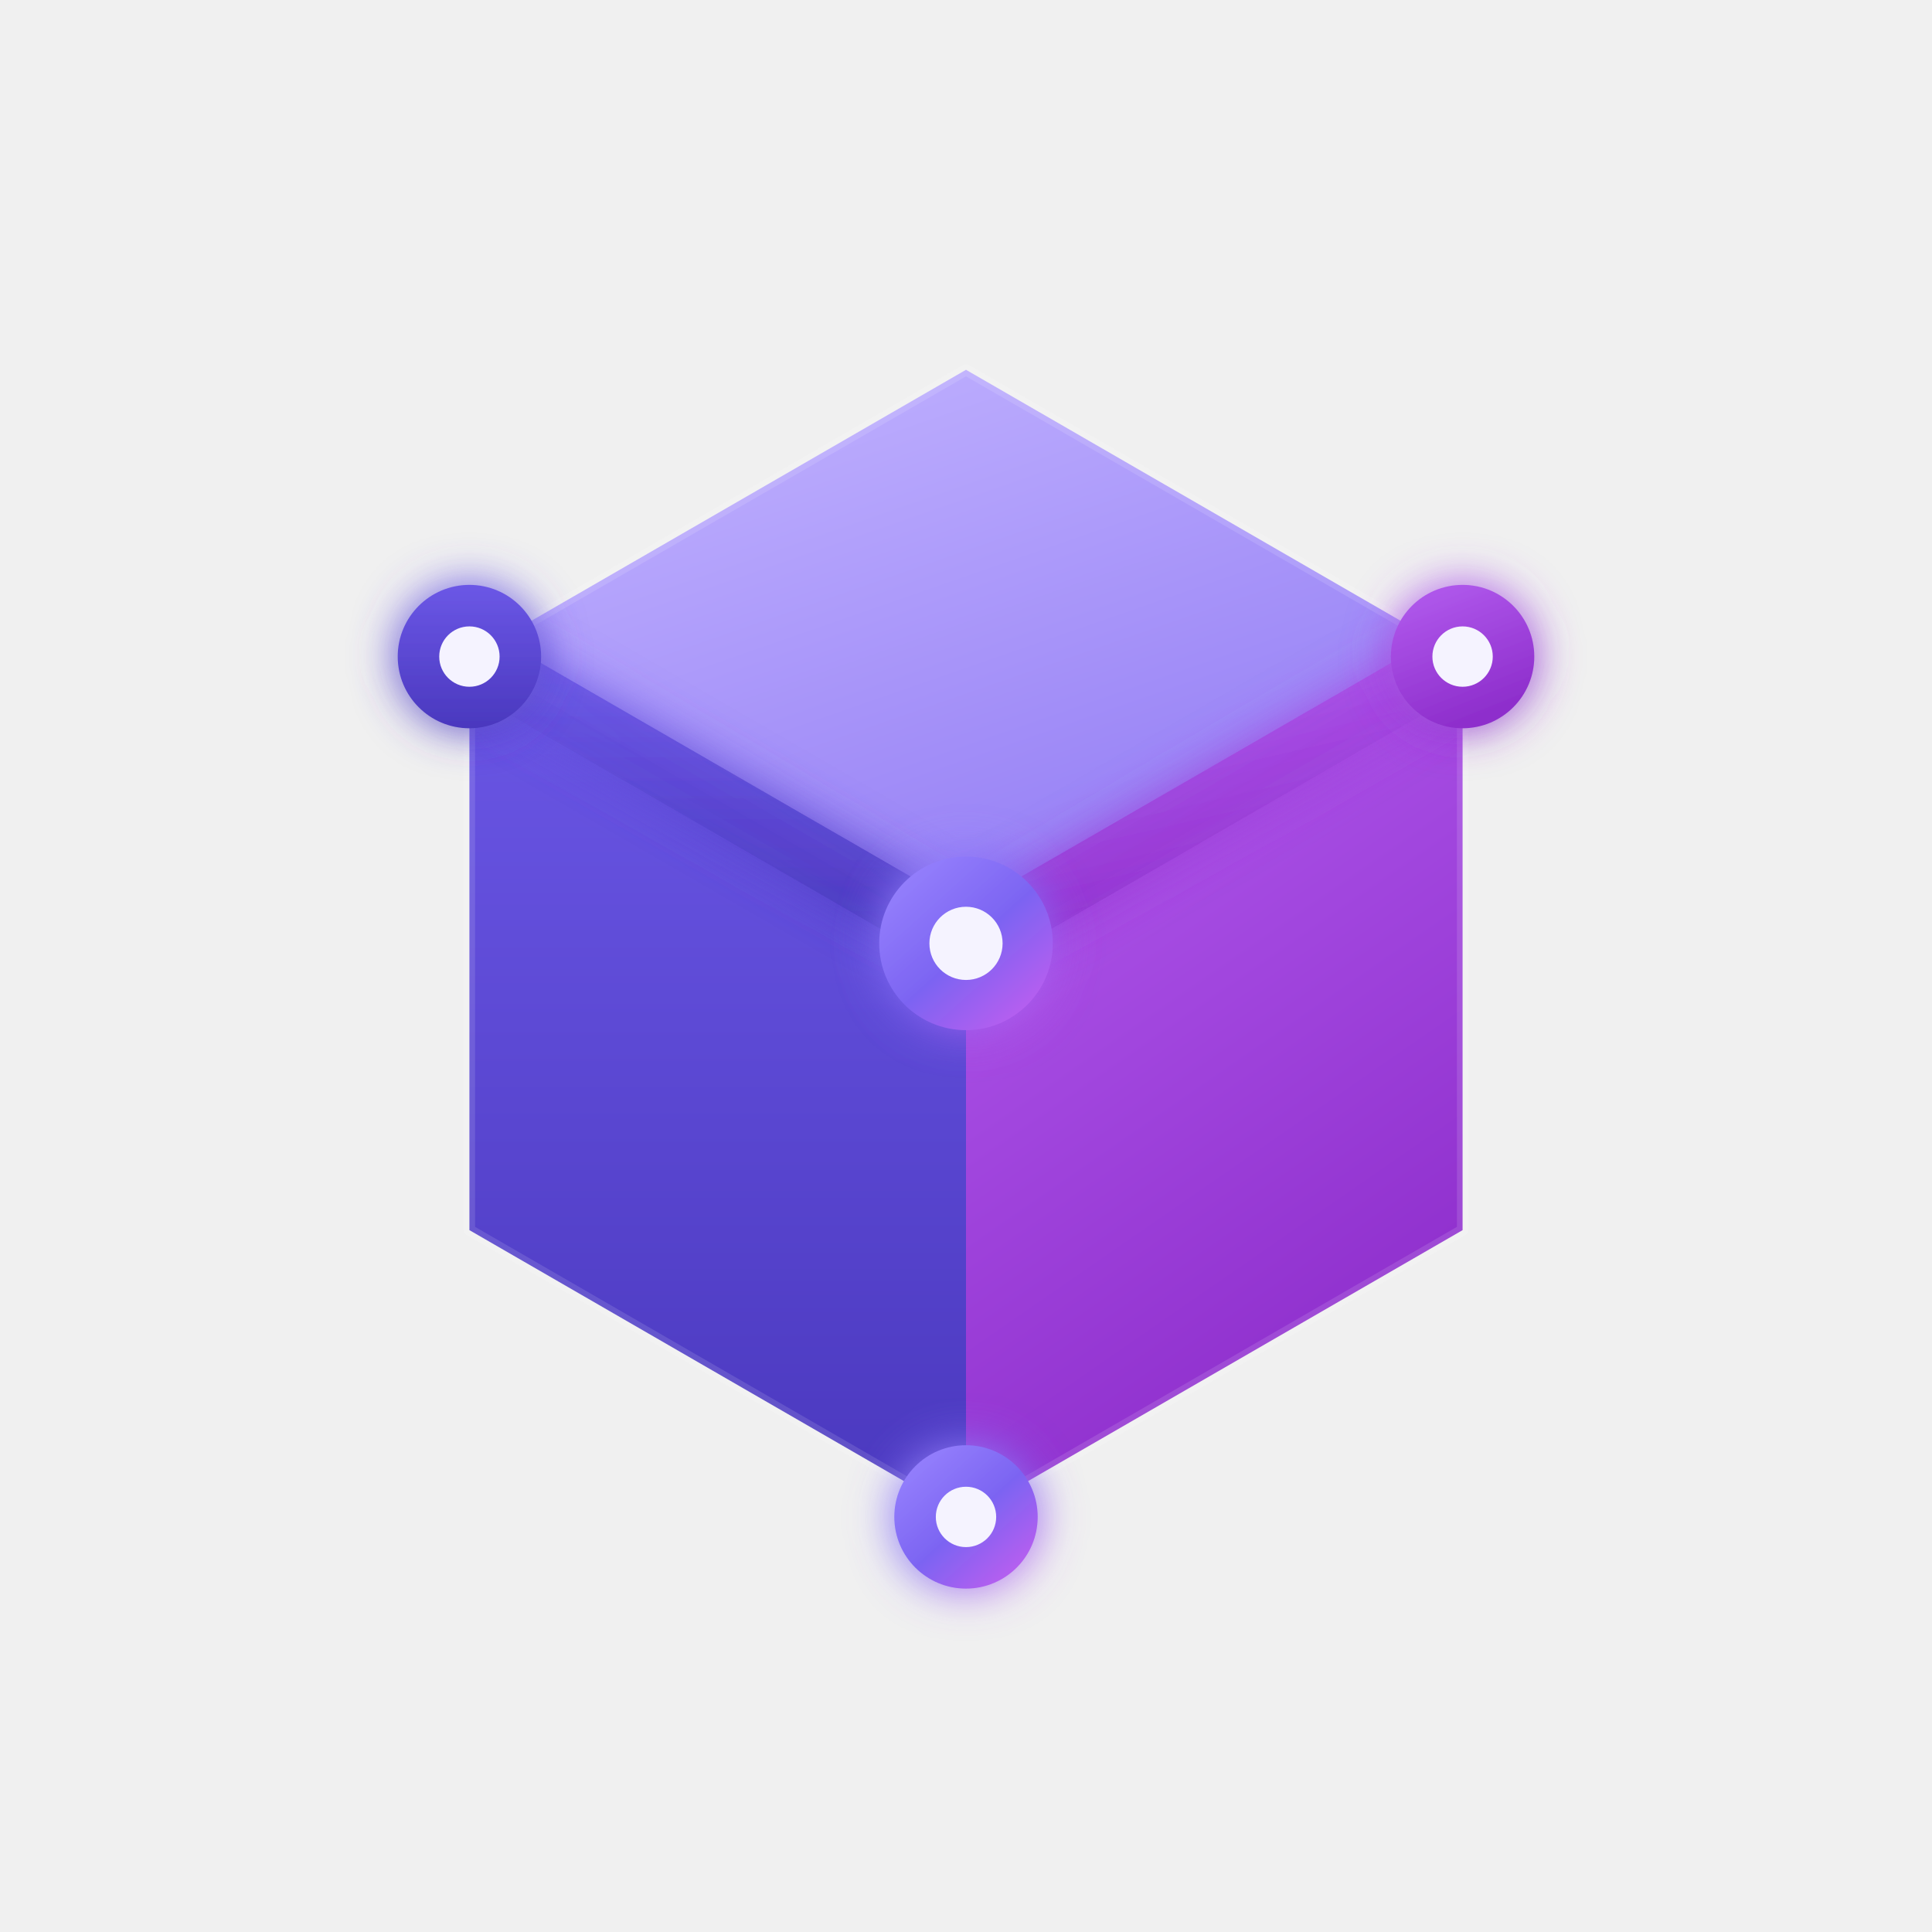
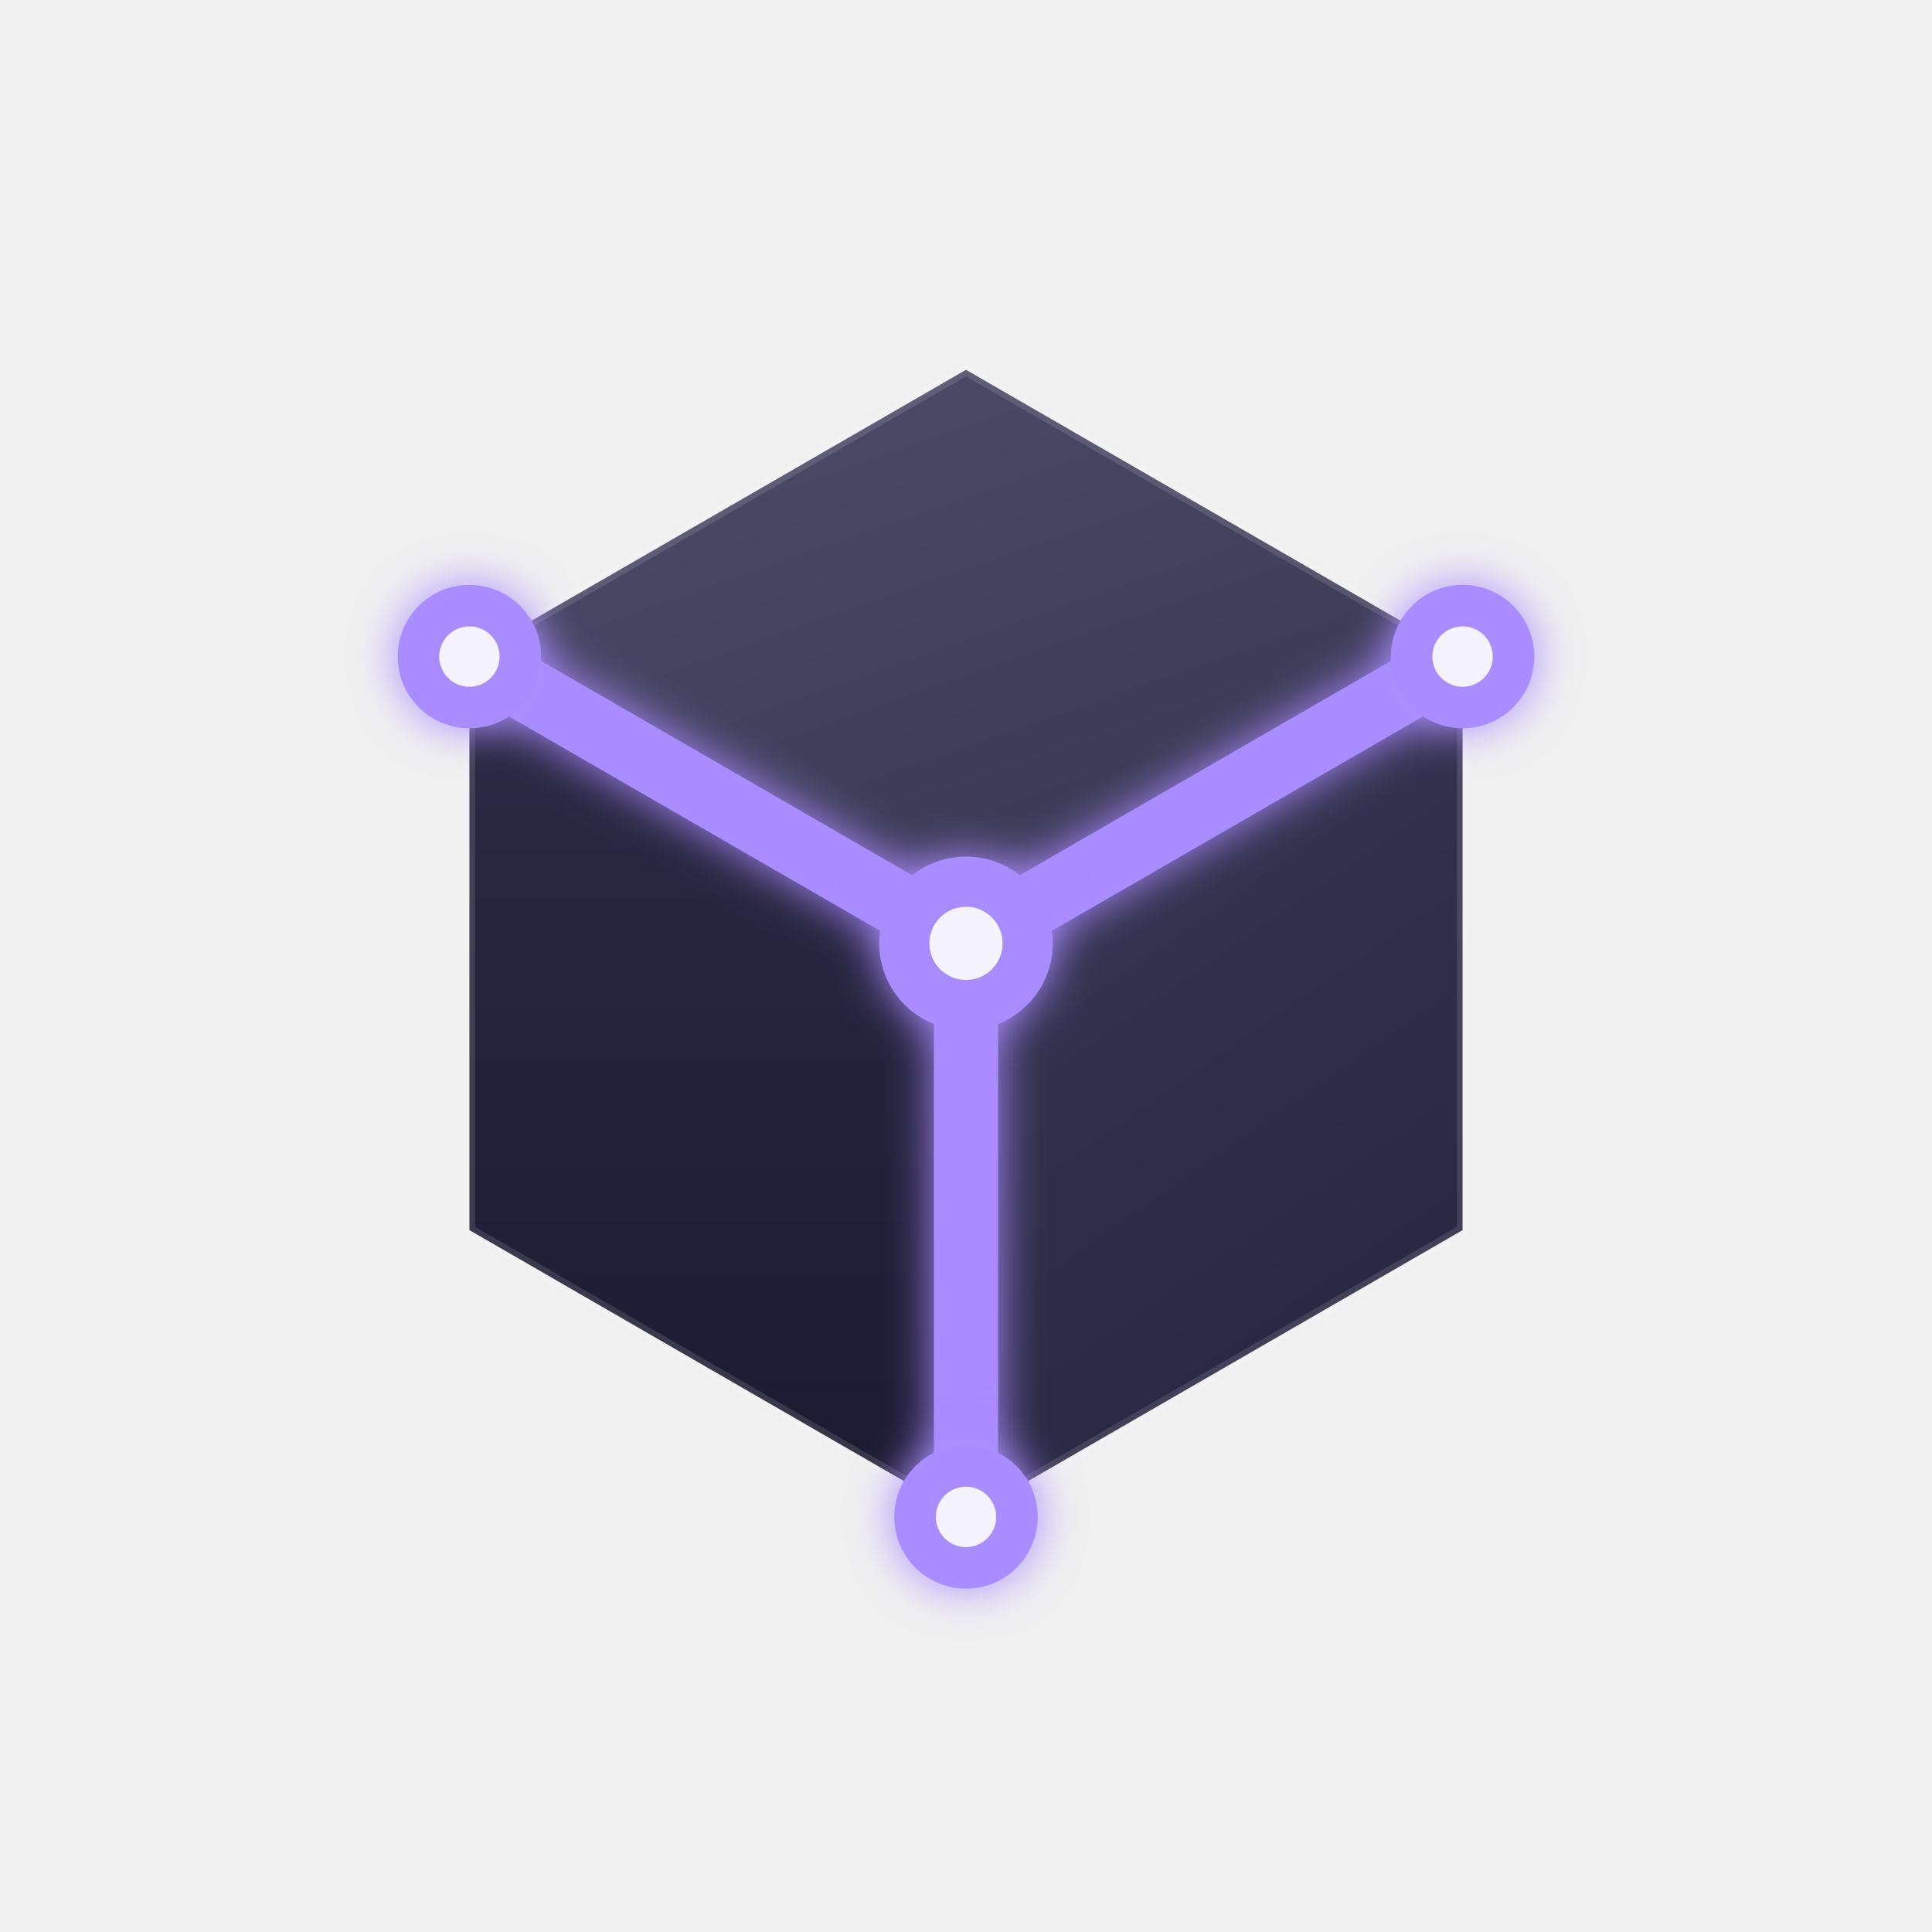
<svg xmlns="http://www.w3.org/2000/svg" width="512" height="512" viewBox="0 0 512 512">
  <defs>
    <linearGradient id="brand" x1="0.05" y1="0" x2="0.95" y2="1">
      <stop offset="0%" stop-color="#9A86FF" />
      <stop offset="52%" stop-color="#7C64F2" />
      <stop offset="100%" stop-color="#C95CEF" />
    </linearGradient>
    <linearGradient id="laneA" x1="0" y1="0" x2="0" y2="1">
      <stop offset="0%" stop-color="#A493FF" />
      <stop offset="100%" stop-color="#6F5AF0" />
    </linearGradient>
    <linearGradient id="laneB" x1="0" y1="0" x2="0" y2="1">
      <stop offset="0%" stop-color="#8E76F4" />
      <stop offset="100%" stop-color="#C95CEF" />
    </linearGradient>
    <linearGradient id="fTop" x1="0.1" y1="0" x2="0.7" y2="1">
-       <stop offset="0%" stop-color="#C3B5FF" />
-       <stop offset="100%" stop-color="#9079F4" />
+       <stop offset="0%" stop-color="#4E4C6A" />
+       <stop offset="100%" stop-color="#383650" />
    </linearGradient>
    <linearGradient id="fLeft" x1="0" y1="0" x2="0" y2="1">
-       <stop offset="0%" stop-color="#6B57E6" />
-       <stop offset="100%" stop-color="#4A38BE" />
+       <stop offset="0%" stop-color="#2C2A44" />
+       <stop offset="100%" stop-color="#1C1A30" />
    </linearGradient>
    <linearGradient id="fRight" x1="0" y1="0" x2="0.4" y2="1">
-       <stop offset="0%" stop-color="#B45EF0" />
-       <stop offset="100%" stop-color="#8E2ECC" />
+       <stop offset="0%" stop-color="#3C3A58" />
+       <stop offset="100%" stop-color="#282640" />
    </linearGradient>
    <filter id="glow" x="-60%" y="-60%" width="220%" height="220%">
      <feGaussianBlur stdDeviation="6" result="b" />
      <feMerge>
        <feMergeNode in="b" />
        <feMergeNode in="SourceGraphic" />
      </feMerge>
    </filter>
  </defs>
  <path d="M256.0,98.0 L387.6,174.0 L256.0,250.0 L124.4,174.0 Z" fill="url(#fTop)" />
  <path d="M387.6,174.0 L387.6,326.0 L256.0,402.0 L256.0,250.0 Z" fill="url(#fRight)" />
  <path d="M256.0,250.0 L256.0,402.0 L124.4,326.0 L124.4,174.0 Z" fill="url(#fLeft)" />
  <path d="M256.0,98.0 L387.6,174.0 L387.6,326.0 L256.0,402.0 L124.4,326.0 L124.4,174.0 Z" fill="none" stroke="#FFFFFF" stroke-opacity="0.12" stroke-width="3" stroke-linejoin="round" />
-   <g filter="url(#glow)" fill="none" stroke-width="16" stroke-linecap="round" stroke-opacity="0.9">
-     <path d="M256.0,250.0 L124.4,174.0" stroke="url(#fLeft)" />
-     <path d="M256.0,250.0 L387.6,174.0" stroke="url(#fRight)" />
-     <path d="M256.0,250.0 L256.0,402.0" stroke="url(#brand)" />
+   <g filter="url(#glow)" fill="none" stroke-width="17" stroke-linecap="round">
+     <path d="M256.0,250.0 L124.4,174.0" stroke="#A98CFF" />
+     <path d="M256.0,250.0 L387.6,174.0" stroke="#A98CFF" />
+     <path d="M256.0,250.0 L256.0,402.0" stroke="#A98CFF" />
  </g>
  <g filter="url(#glow)">
-     <circle cx="124.4" cy="174.0" r="19" fill="url(#fLeft)" />
+     <circle cx="124.4" cy="174.0" r="19" fill="#A98CFF" />
    <circle cx="124.4" cy="174.0" r="8.0" fill="#F5F3FF" />
  </g>
  <g filter="url(#glow)">
-     <circle cx="387.6" cy="174.0" r="19" fill="url(#fRight)" />
+     <circle cx="387.6" cy="174.0" r="19" fill="#A98CFF" />
    <circle cx="387.6" cy="174.0" r="8.0" fill="#F5F3FF" />
  </g>
  <g filter="url(#glow)">
-     <circle cx="256.0" cy="402.0" r="19" fill="url(#brand)" />
+     <circle cx="256.0" cy="402.0" r="19" fill="#A98CFF" />
    <circle cx="256.0" cy="402.0" r="8.0" fill="#F5F3FF" />
  </g>
  <g filter="url(#glow)">
-     <circle cx="256.0" cy="250.0" r="23" fill="url(#brand)" />
+     <circle cx="256.0" cy="250.0" r="23" fill="#A98CFF" />
    <circle cx="256.0" cy="250.0" r="9.7" fill="#F5F3FF" />
  </g>
</svg>
